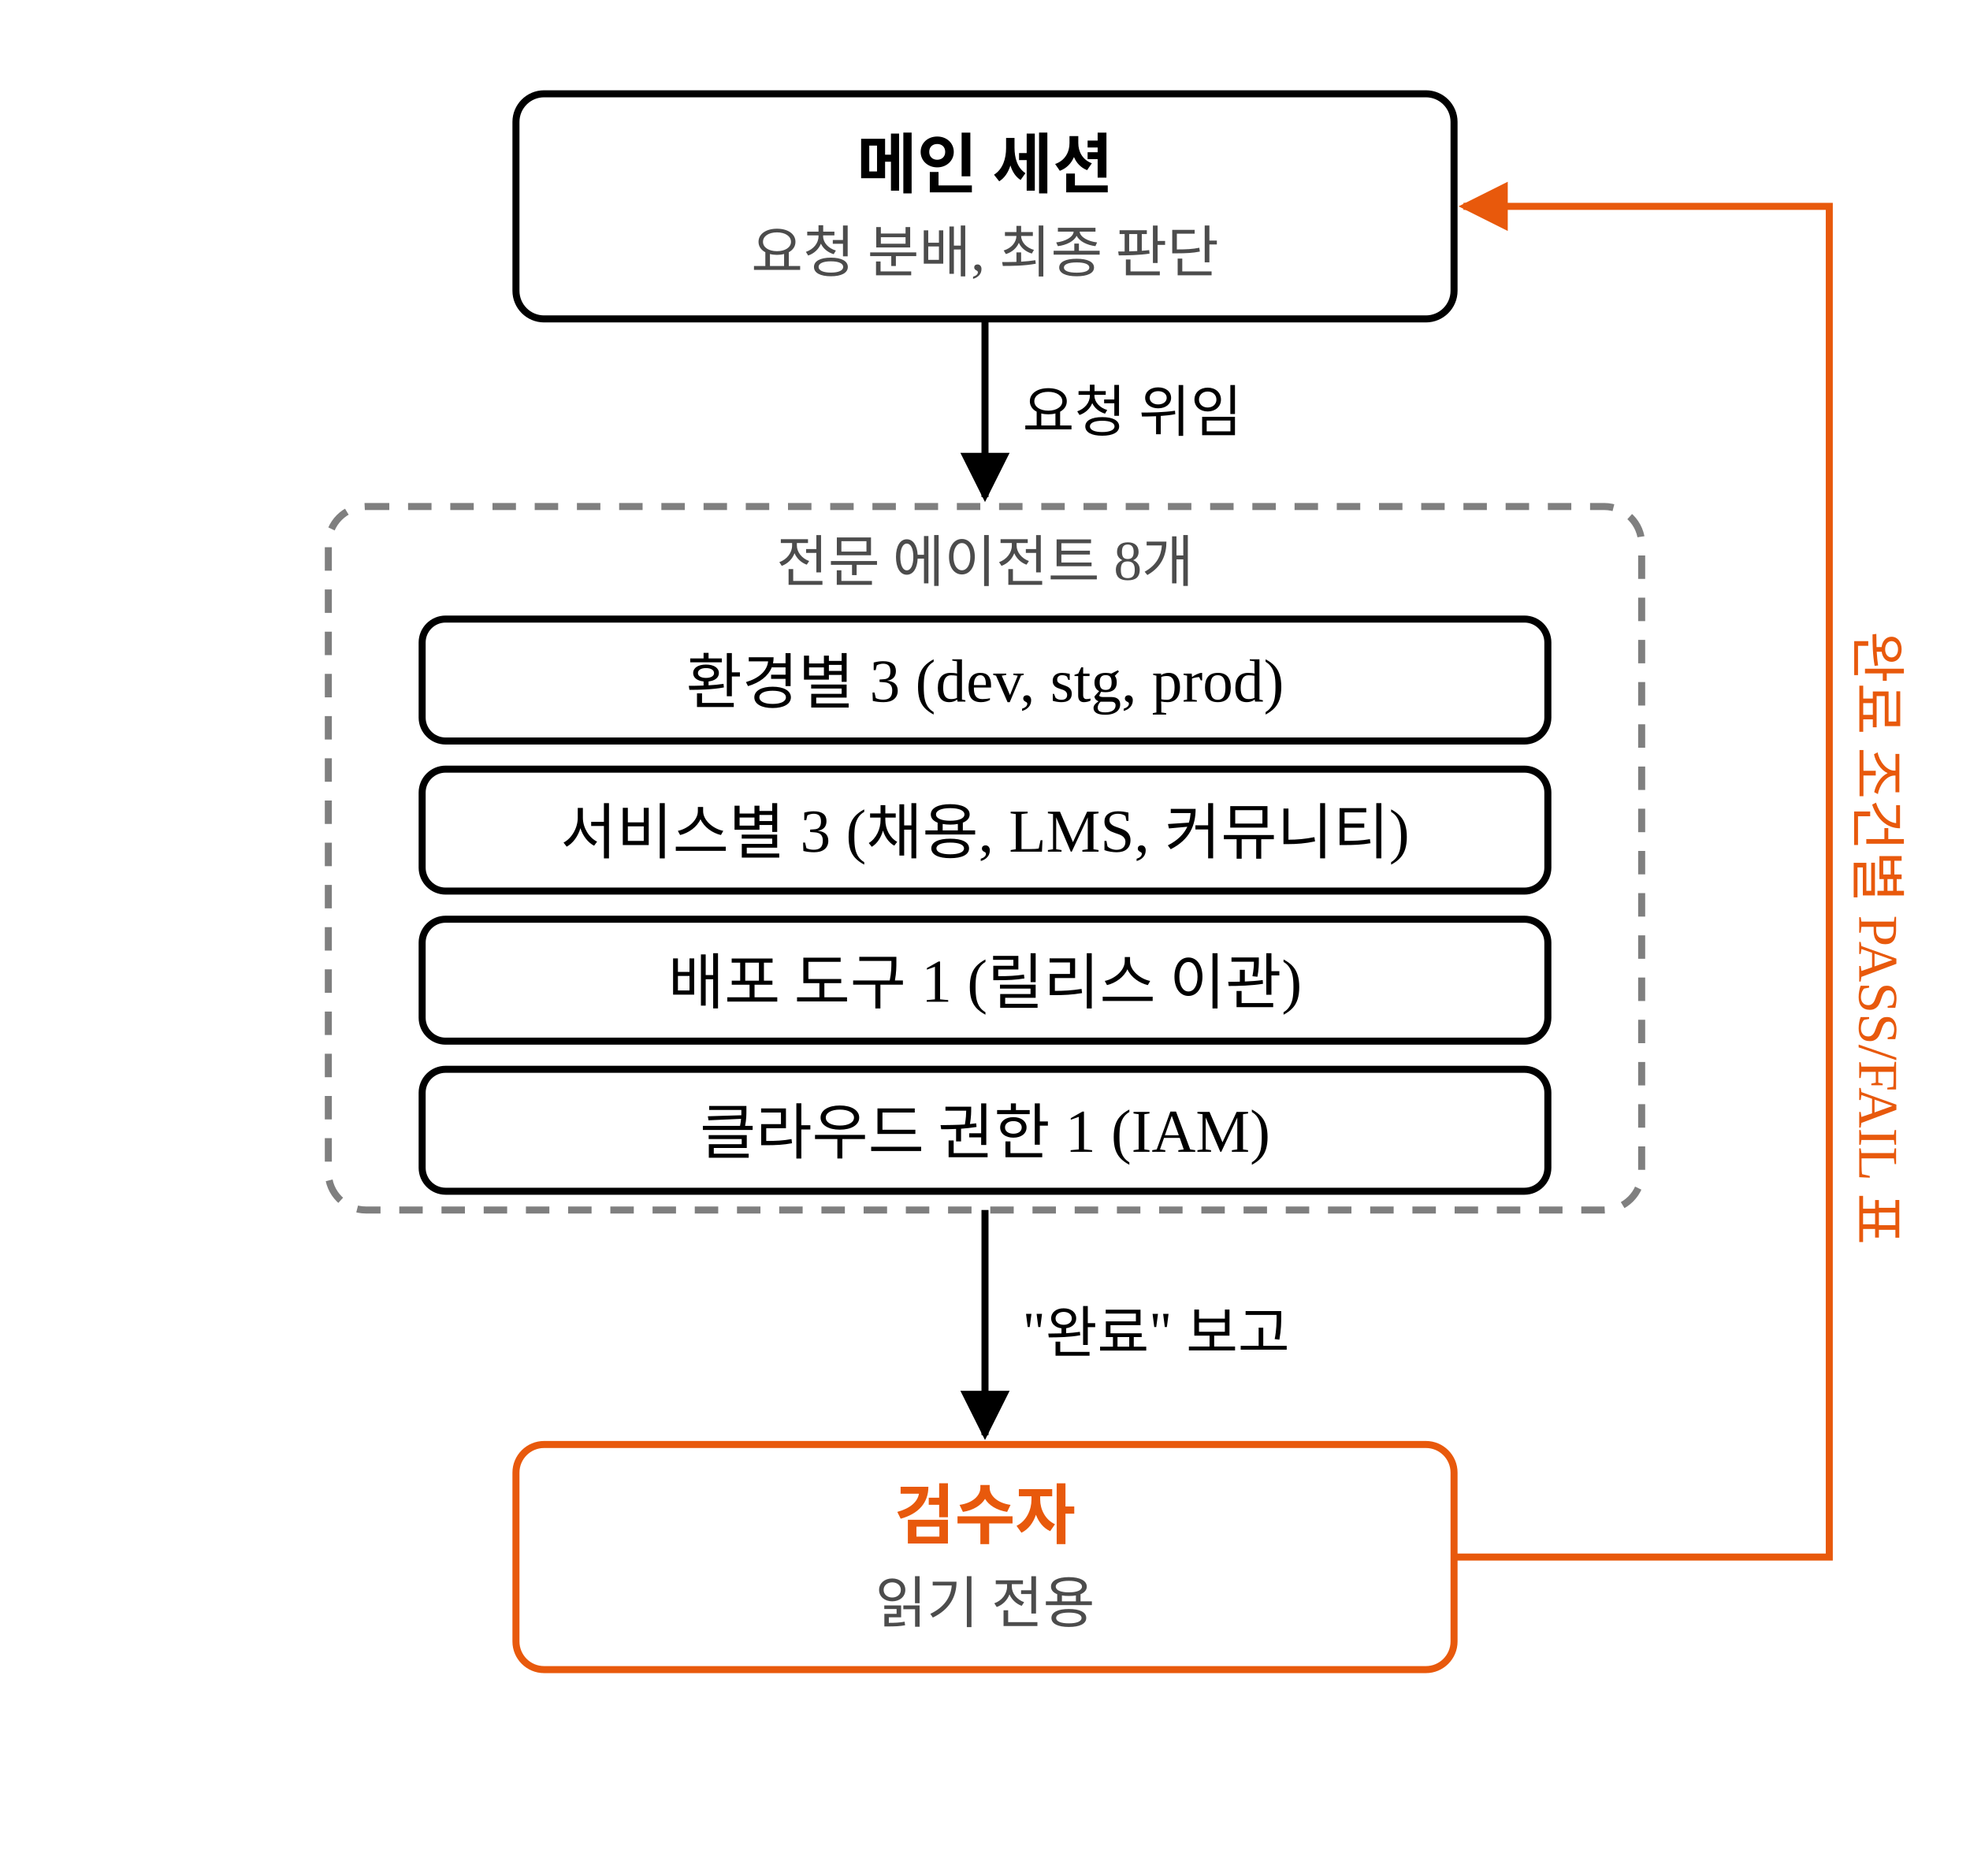
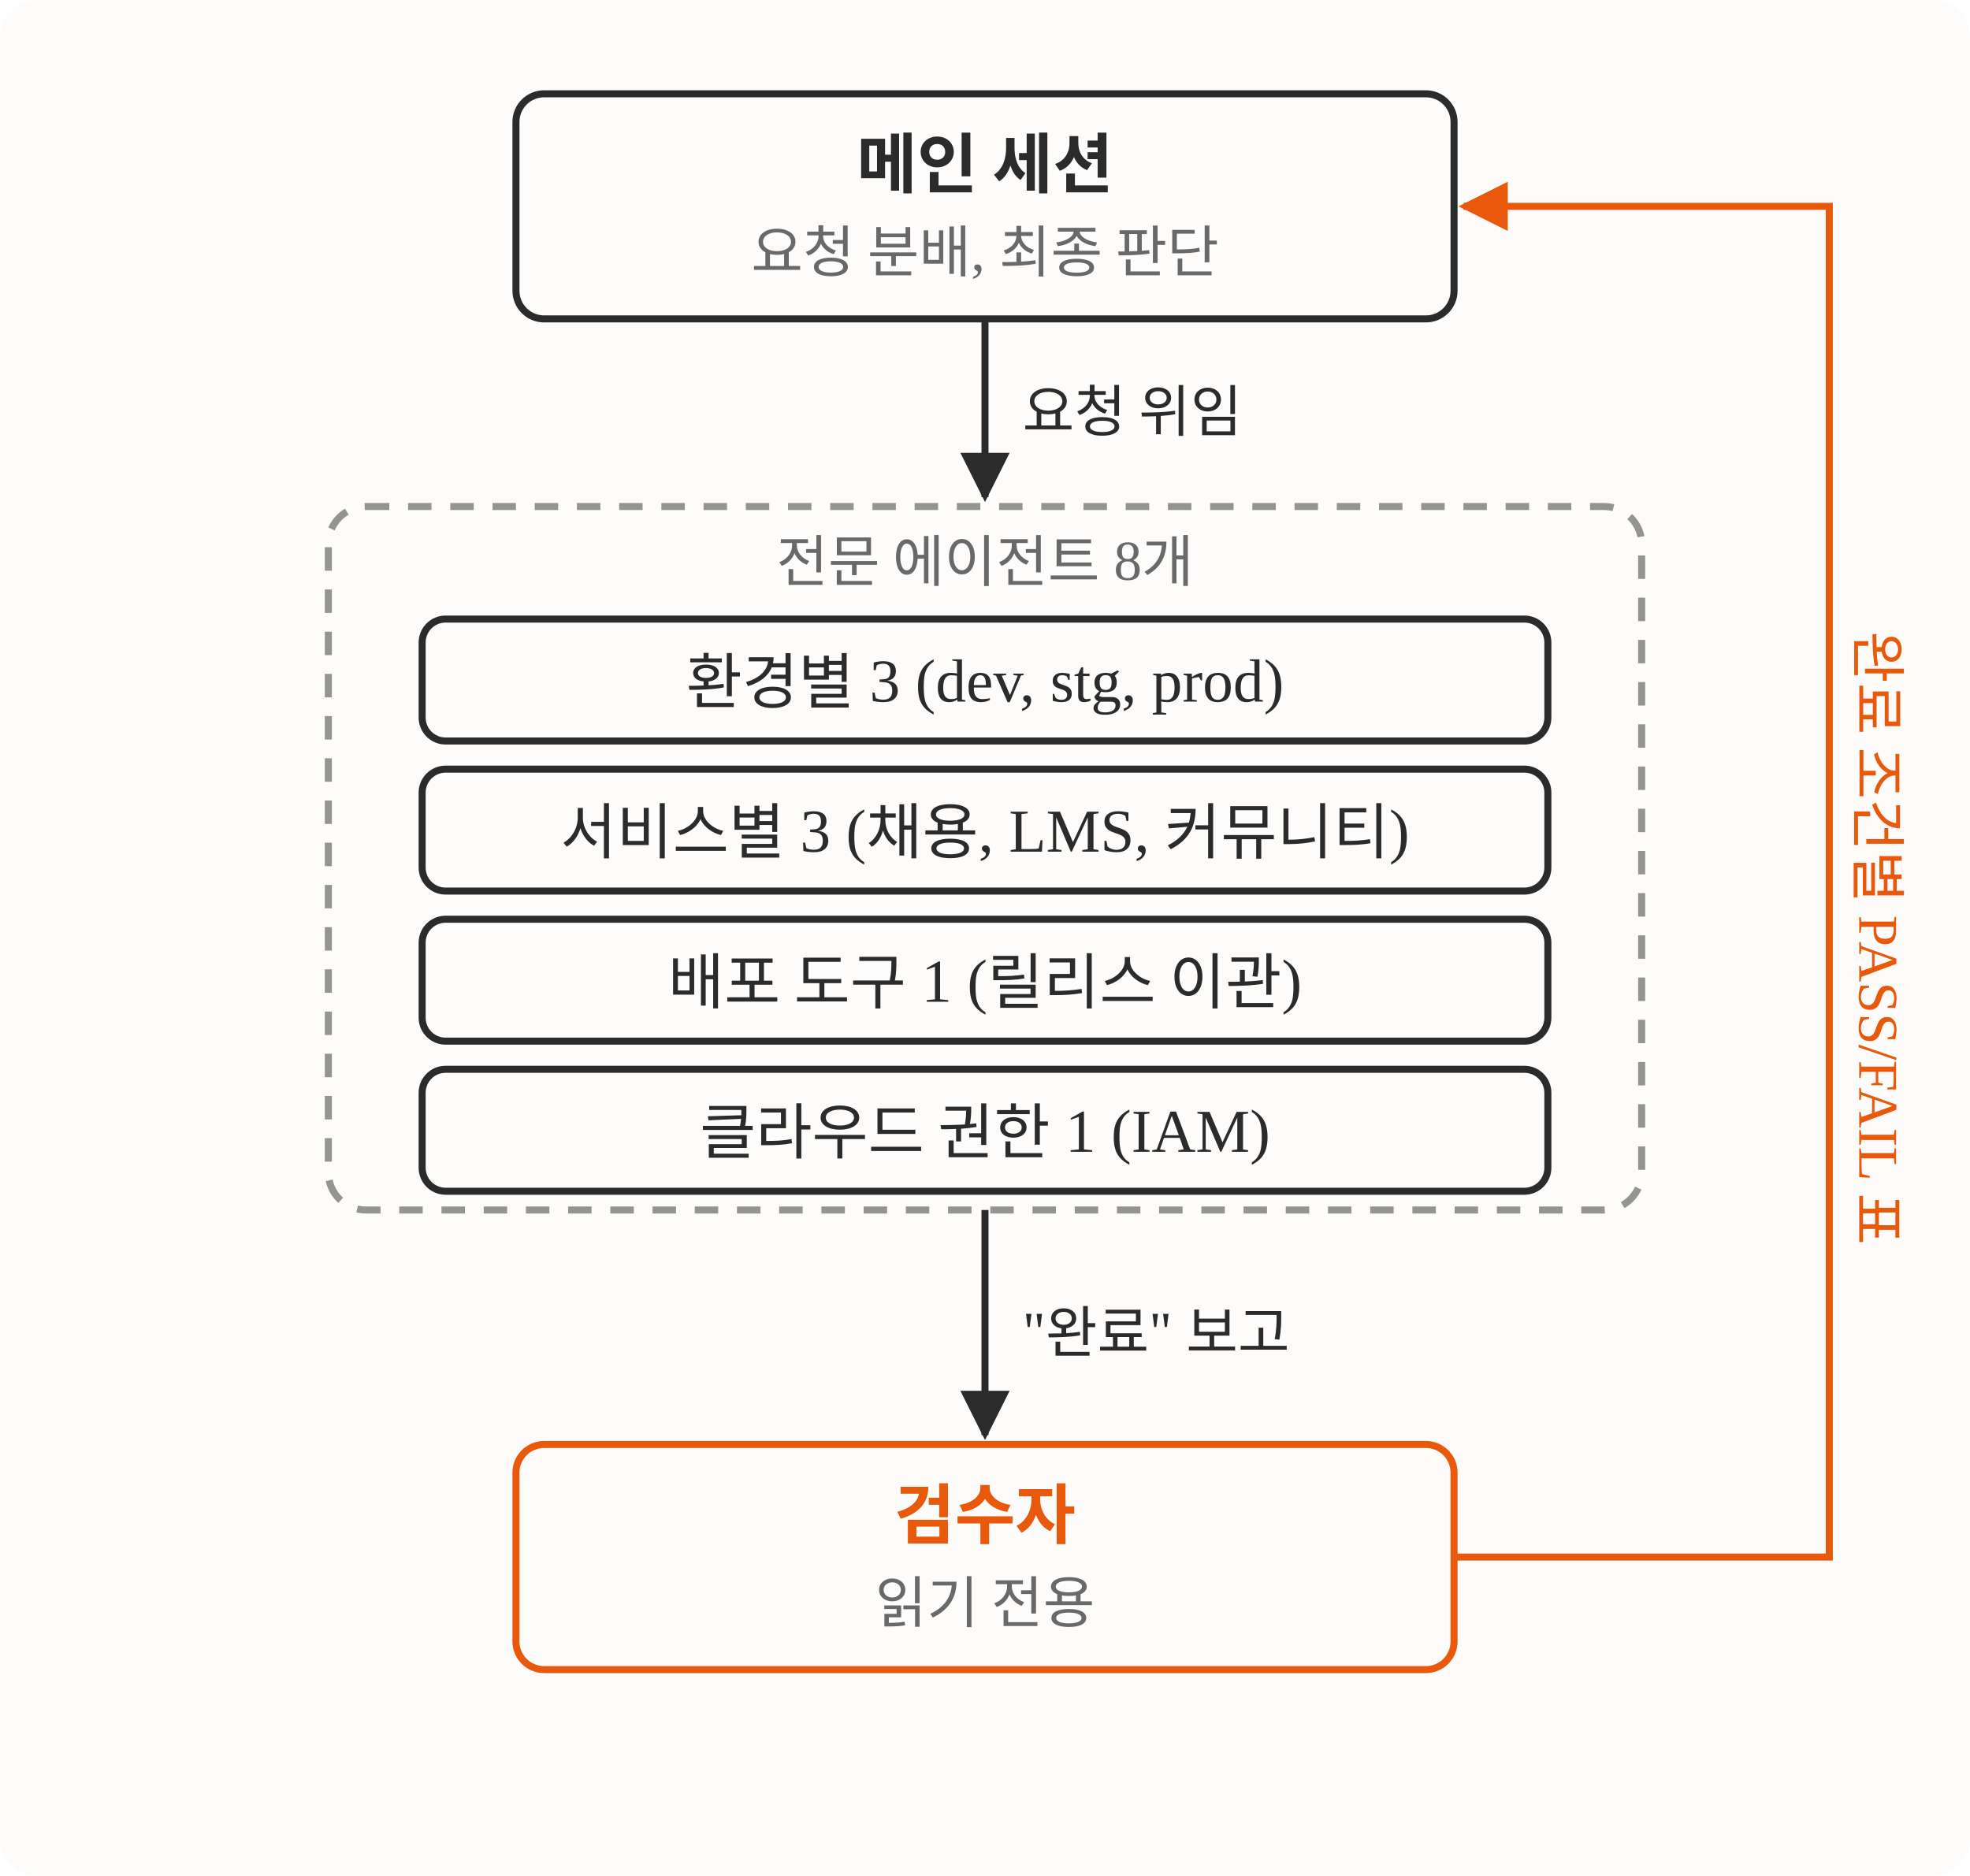
<svg xmlns="http://www.w3.org/2000/svg" viewBox="0 0 420 400" role="img" aria-label="메인 세션이 요청을 환경·도메인별 전문 에이전트에 넘기고, 전문 에이전트의 완료 보고는 읽기 전용 검수자가 완료 조건과 대조한 뒤 메인 세션으로 돌아온다" style="max-width:420px;width:100%;height:auto">
+   <rect x="0" y="0" width="420" height="400" rx="8" fill="#FDFCFA" />
  <defs>
    <marker id="ar" viewBox="0 0 10 10" refX="9" refY="5" markerWidth="7" markerHeight="7" orient="auto-start-reverse">
-       <path d="M0 0 L10 5 L0 10 z" fill="currentColor" />
+       <path d="M0 0 L10 5 L0 10 z" fill="#2b2b2b" />
    </marker>
    <marker id="ar-x" viewBox="0 0 10 10" refX="9" refY="5" markerWidth="7" markerHeight="7" orient="auto-start-reverse">
      <path d="M0 0 L10 5 L0 10 z" fill="#e8590c" />
    </marker>
  </defs>
-   <g fill="none" stroke="currentColor" stroke-width="1.5">
+   <g fill="none" stroke="#2b2b2b" stroke-width="1.5">
    <rect x="110" y="20" width="200" height="48" rx="6" />
    <rect x="70" y="108" width="280" height="150" rx="8" stroke-dasharray="5 4" opacity=".5" />
    <rect x="90" y="132" width="240" height="26" rx="5" />
    <rect x="90" y="164" width="240" height="26" rx="5" />
    <rect x="90" y="196" width="240" height="26" rx="5" />
    <rect x="90" y="228" width="240" height="26" rx="5" />
  </g>
  <rect x="110" y="308" width="200" height="48" rx="6" fill="none" stroke="#e8590c" stroke-width="1.5" />
-   <g font-size="14" text-anchor="middle" fill="currentColor">
+   <g font-size="14" text-anchor="middle" fill="#2b2b2b">
    <text x="210" y="40" font-weight="600">메인 세션</text>
    <text x="210" y="58" font-size="12" opacity=".7">요청 분배, 최종 판단</text>
    <text x="210" y="124" font-size="12" opacity=".7">전문 에이전트 8개</text>
    <text x="210" y="150" font-size="13">환경별 3 (dev, stg, prod)</text>
    <text x="210" y="182" font-size="13">서비스별 3 (채용, LMS, 커뮤니티)</text>
    <text x="210" y="214" font-size="13">배포 도구 1 (릴리스 이관)</text>
    <text x="210" y="246" font-size="13">클라우드 권한 1 (IAM)</text>
    <text x="210" y="328" font-weight="600" fill="#e8590c">검수자</text>
    <text x="210" y="346" font-size="12" opacity=".7">읽기 전용</text>
  </g>
-   <g stroke="currentColor" stroke-width="1.5" fill="none">
+   <g stroke="#2b2b2b" stroke-width="1.5" fill="none">
    <line x1="210" y1="68" x2="210" y2="106" marker-end="url(#ar)" />
    <line x1="210" y1="258" x2="210" y2="306" marker-end="url(#ar)" />
  </g>
  <path d="M310 332 L390 332 L390 44 L312 44" stroke="#e8590c" stroke-width="1.5" fill="none" marker-end="url(#ar-x)" />
-   <g font-size="12" fill="currentColor">
+   <g font-size="12" fill="#2b2b2b">
    <text x="218" y="92">요청 위임</text>
    <text x="218" y="288">"완료" 보고</text>
    <text x="396" y="200" fill="#e8590c" transform="rotate(90 396 200)" text-anchor="middle">완료 조건별 PASS/FAIL 표</text>
  </g>
</svg>
